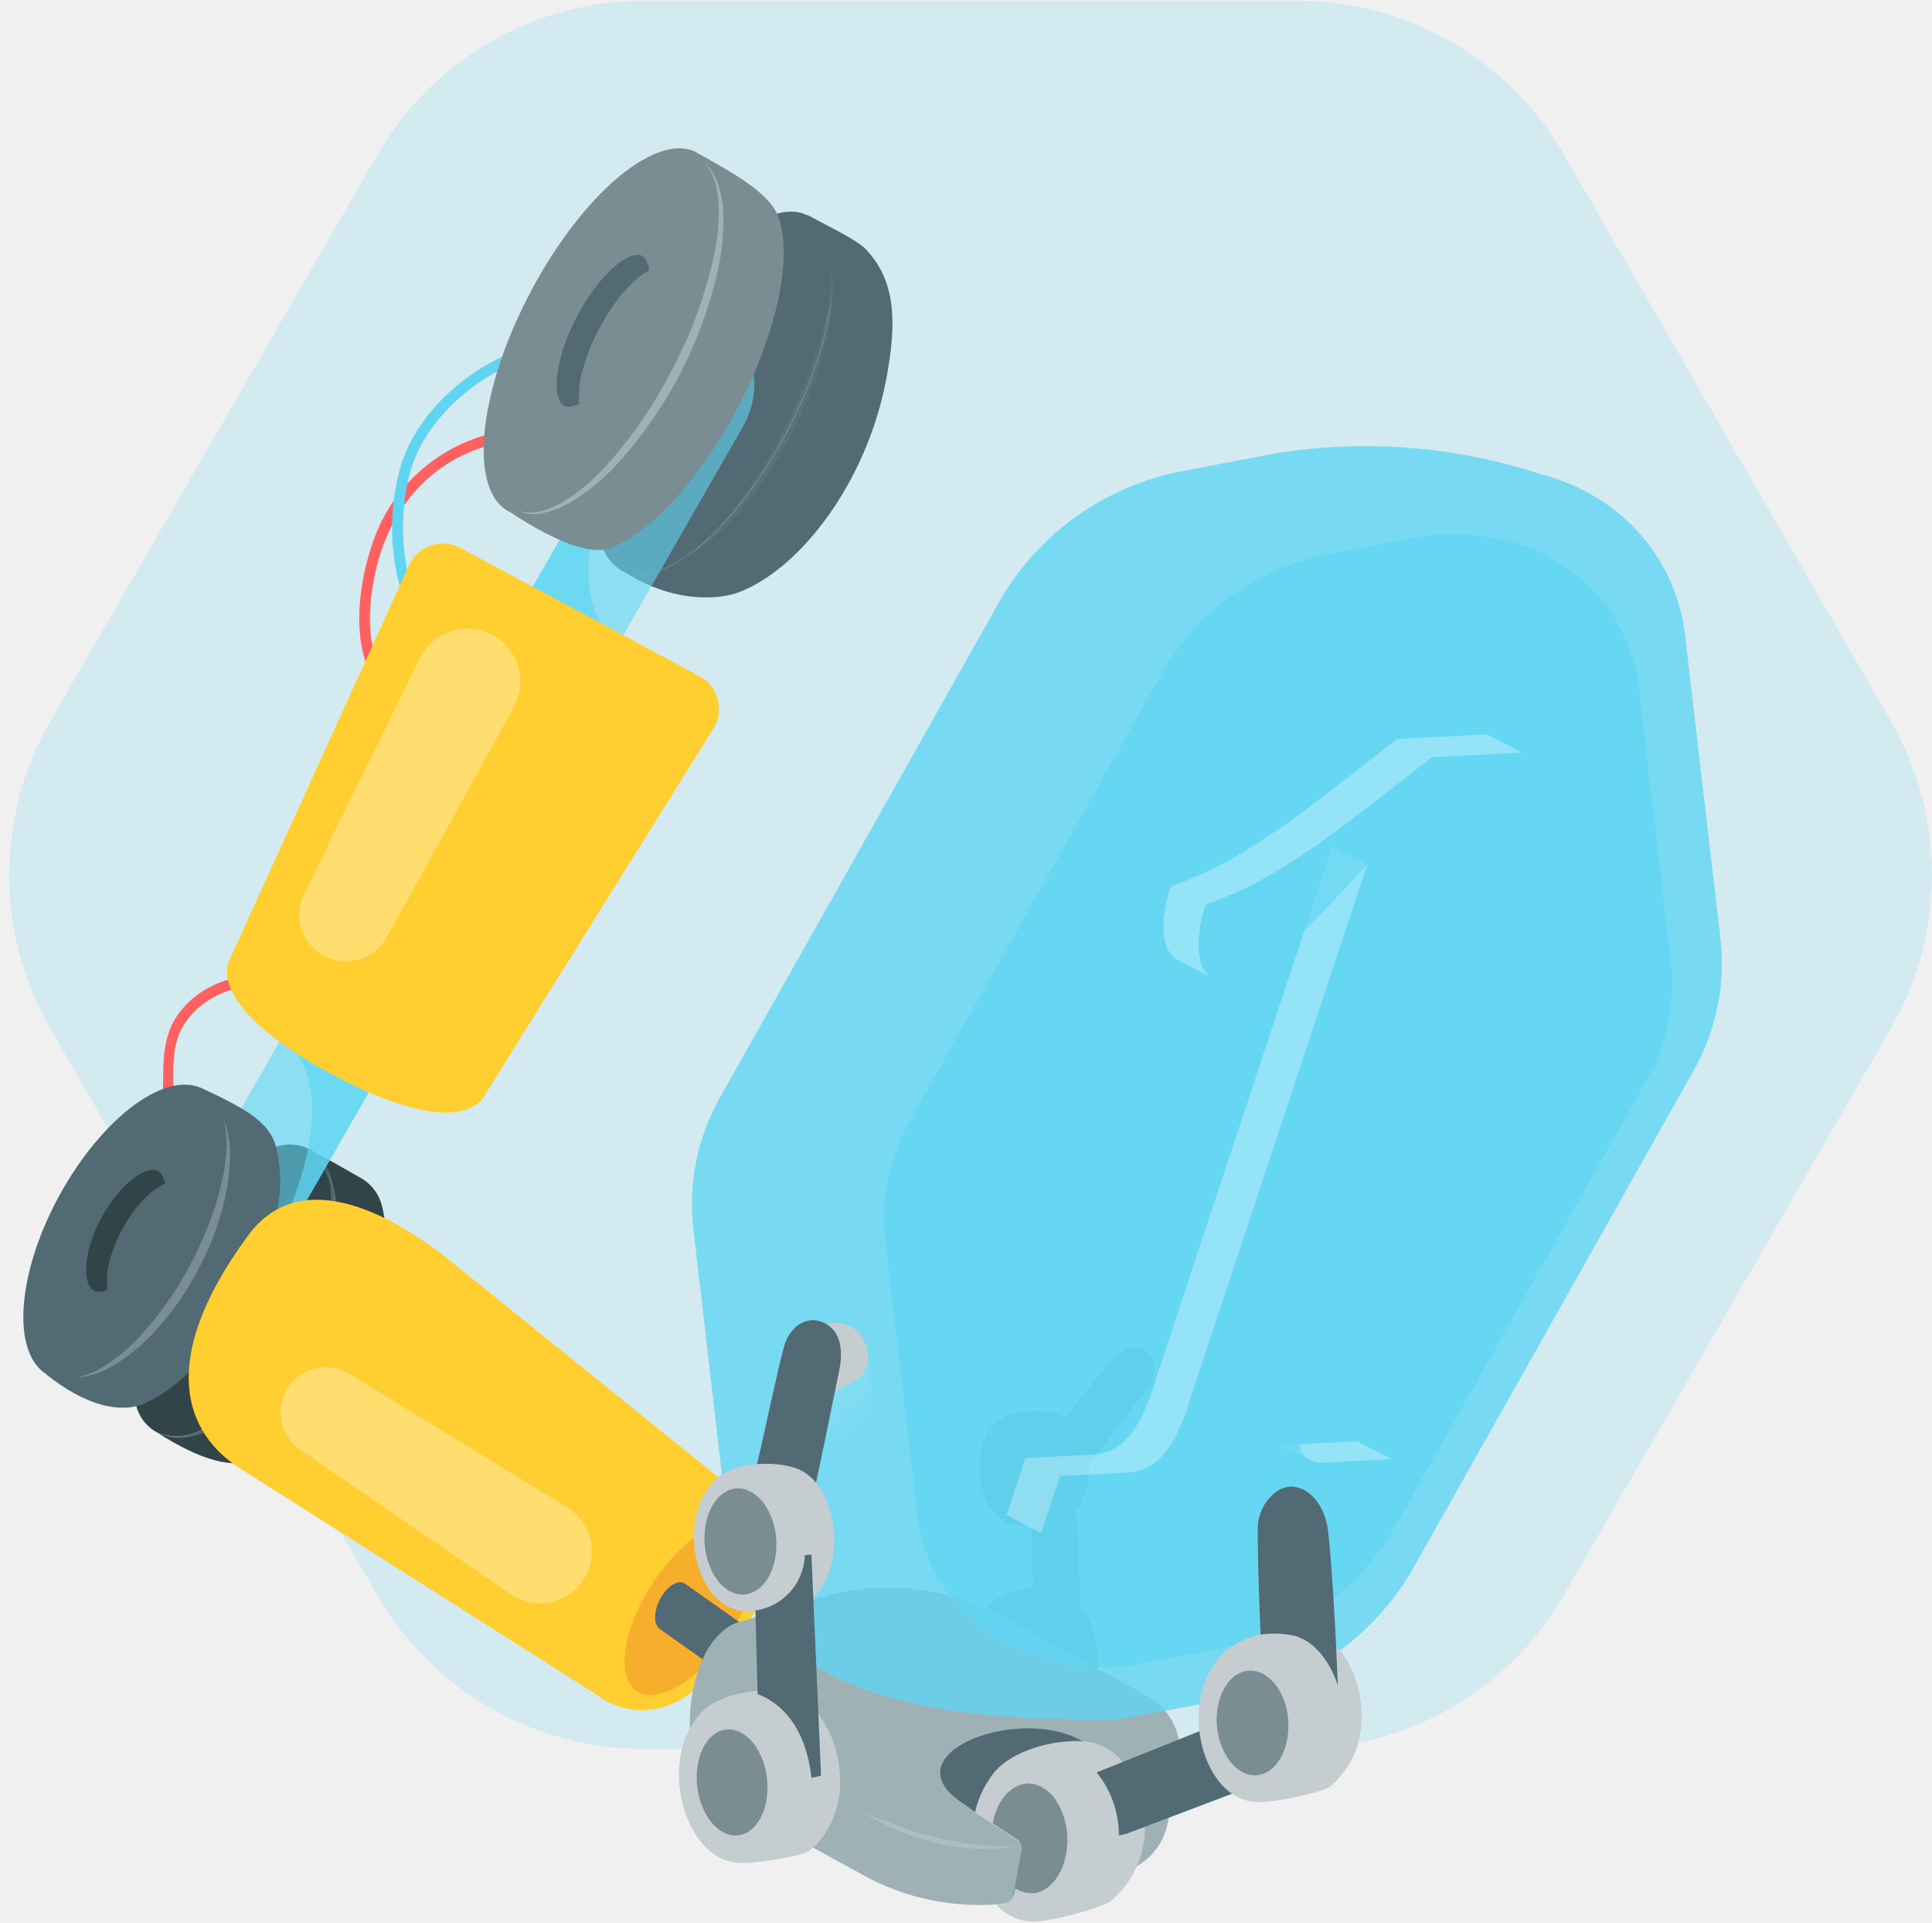
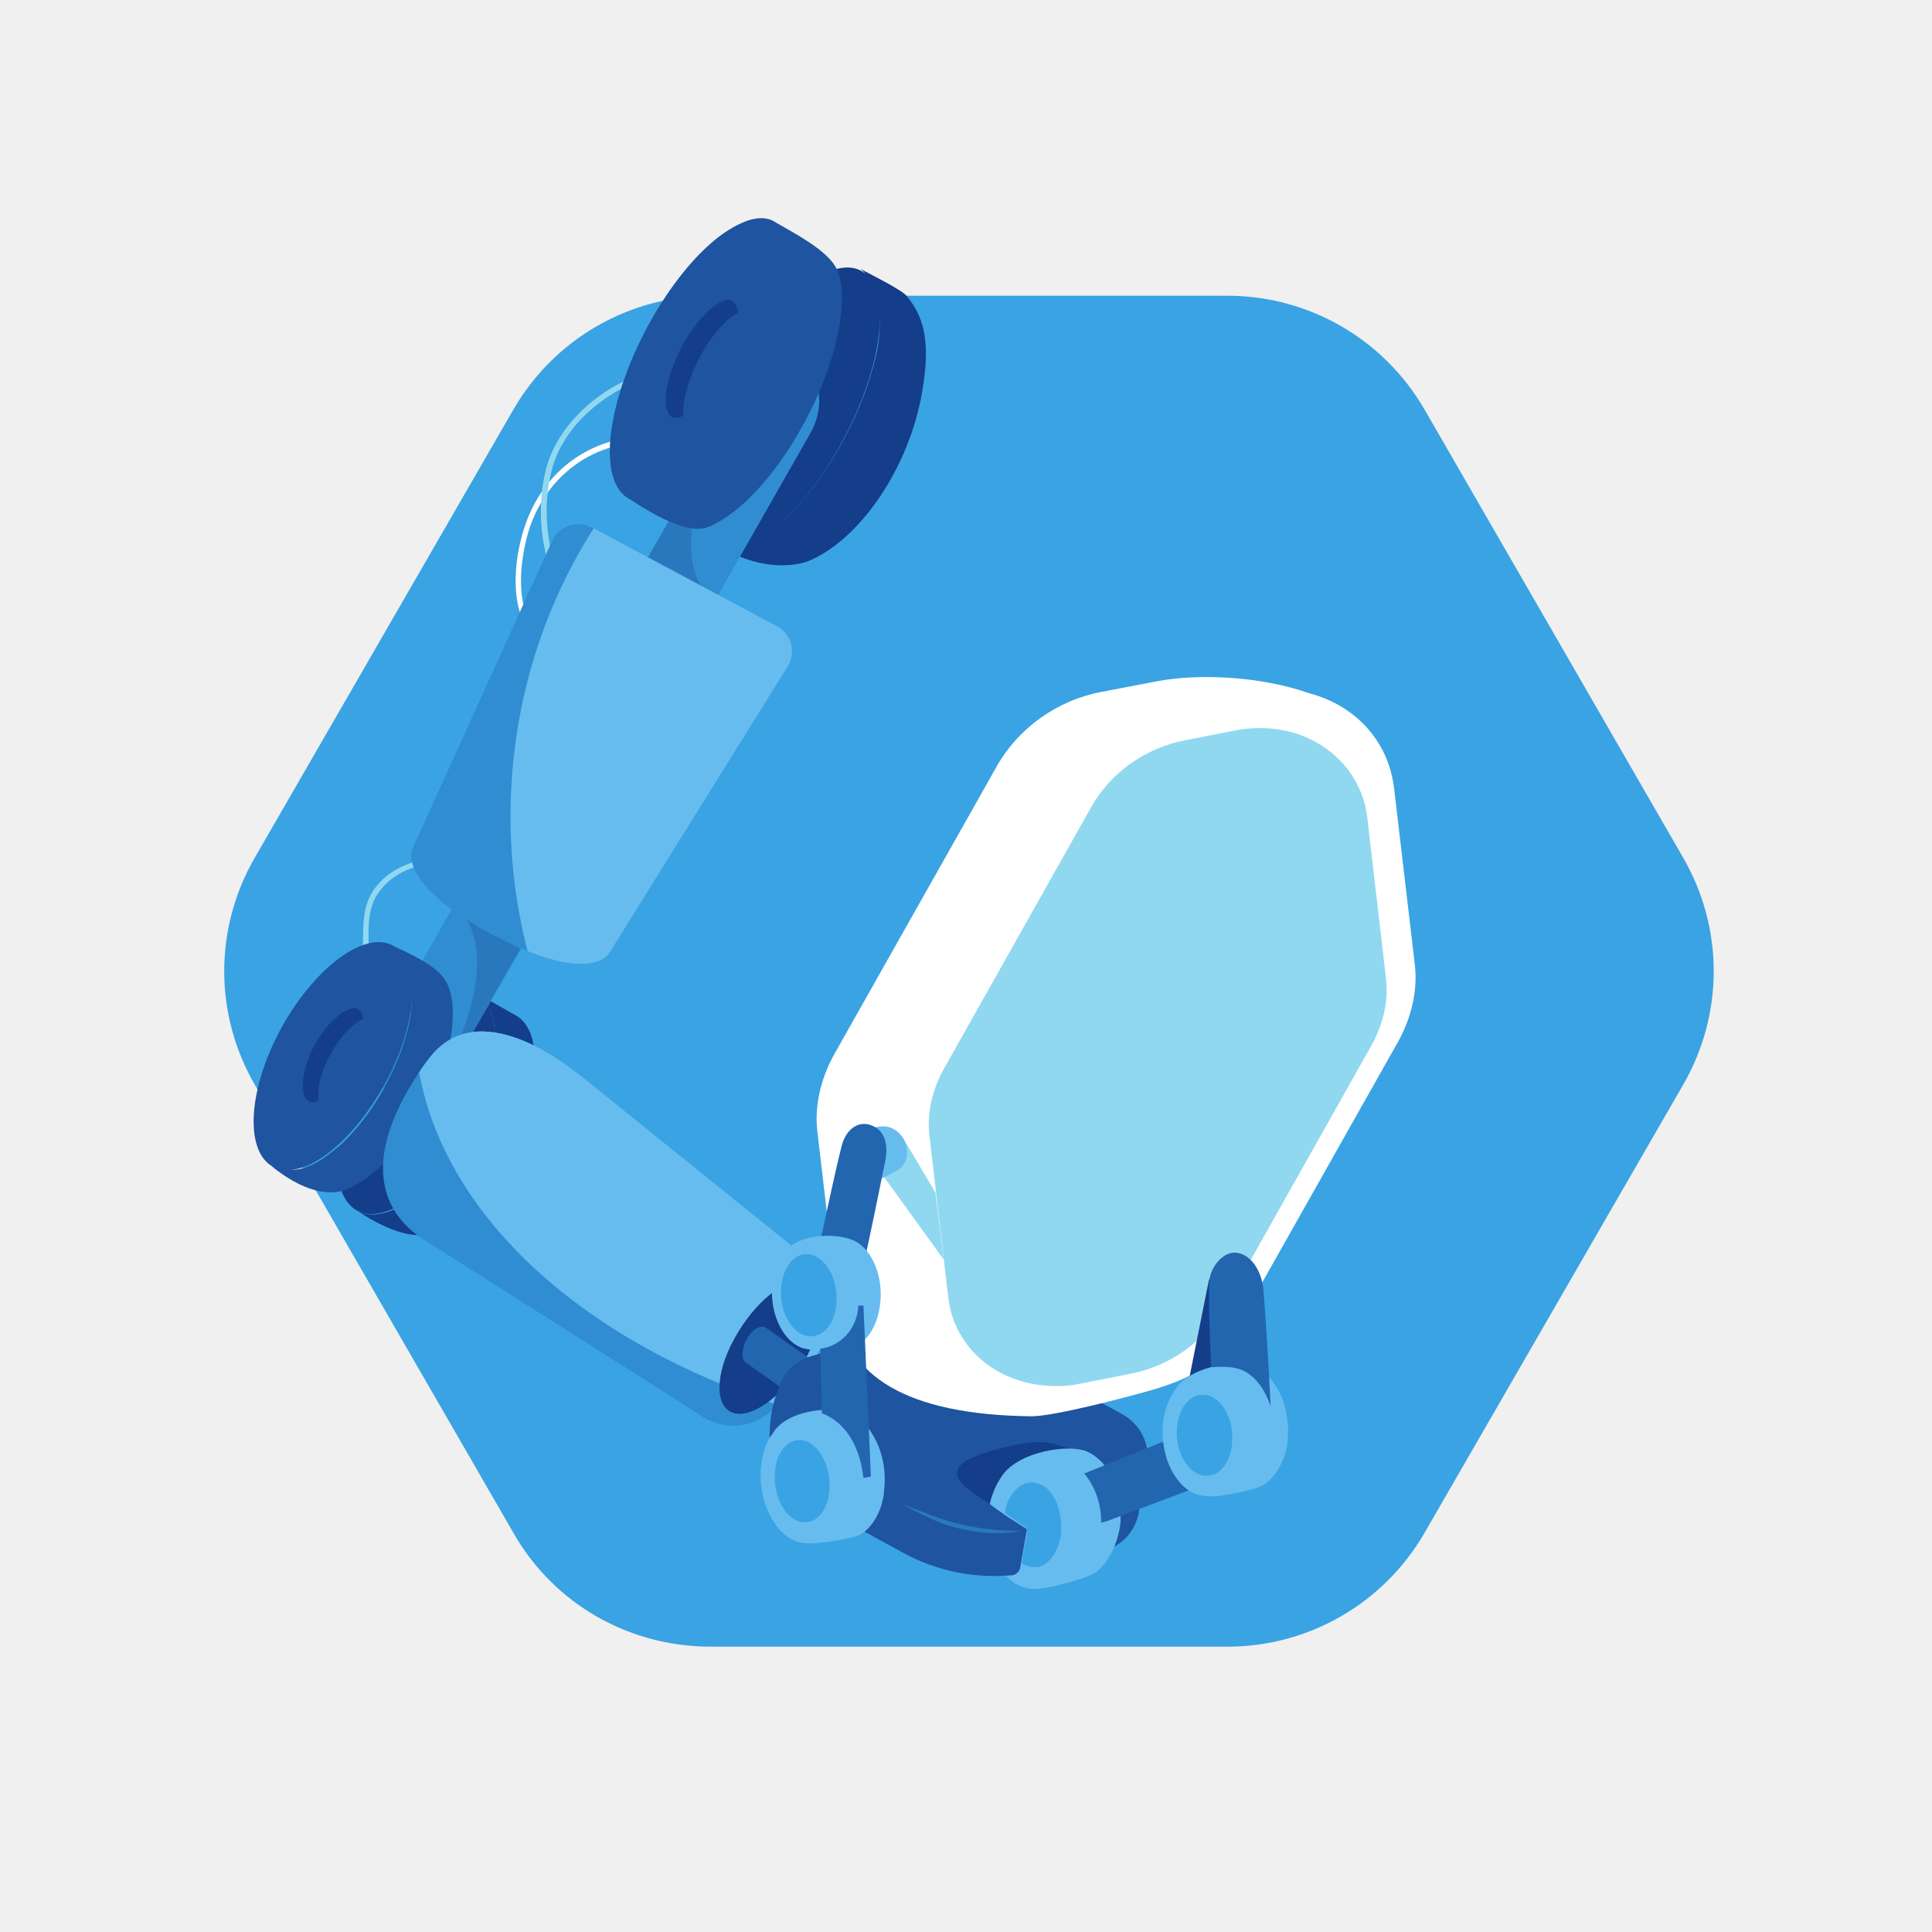
- <svg xmlns="http://www.w3.org/2000/svg" width="201" height="200" viewBox="0 0 201 200">
-   <defs>
-     <linearGradient id="a" x1="47.9%" x2="-28.793%" y1="78.461%" y2="-116.537%">
-       <stop offset="0%" stop-color="#FFF" stop-opacity="0" />
-       <stop offset="100%" stop-color="#FFF" />
-     </linearGradient>
-     <linearGradient id="b" x1="-27591%" x2="-28790%" y1="642.987%" y2="240.739%">
-       <stop offset="0%" stop-color="#FFF" stop-opacity="0" />
-       <stop offset="100%" stop-color="#FFF" />
-     </linearGradient>
-   </defs>
-   <g fill="none" fill-rule="nonzero">
-     <path fill="#60D5F2" d="M67 181.93h68a32 32 0 0 0 27.71-16l34-58.93a32 32 0 0 0 0-32l-34-58.93A32 32 0 0 0 135 .07H67a32 32 0 0 0-27.71 16L5.24 75a32 32 0 0 0 0 32l34 58.93a32 32 0 0 0 27.76 16z" opacity=".2" />
-     <path fill="#526A73" d="M85.72 35.11c-2.57 9.94-9.72 20.58-16 23.77-2 1-3.63 1.15-4.88.56a4.57 4.57 0 0 1-2.29-3 9 9 0 0 0 .87-.39c6.27-3.19 13.41-13.83 16-23.76 1-3.94 1.16-7.19.57-9.46a2.45 2.45 0 0 0-.09-.3c2-.79 3.58-.65 4.72.28 2.14 1.68 2.69 6.13 1.1 12.3z" />
-     <path fill="#526A73" d="M92.12 39.86C90.07 50.09 83.45 59 77 61.56c-2.31.92-7.21 1.12-12.12-2.13 1.26.59 2.91.45 4.88-.56a18.82 18.82 0 0 0 4.39-3.28c4.92-4.75 9.62-12.83 11.59-20.49.19-.76.36-1.49.49-2.19.94-5-.44-9.09-2.32-10.6C86 23.45 89 24.87 90 25.85c3.06 3.15 3.46 7.32 2.12 14.01z" />
-     <path fill="#7A8D92" d="M71.46 58.06a32.36 32.36 0 0 0 5.85-6.39 55.9 55.9 0 0 0 4.46-7.42 53.68 53.68 0 0 0 3.28-8 28.68 28.68 0 0 0 1.48-8.52 17.77 17.77 0 0 1 0 4.39c-.07.73-.21 1.46-.35 2.18-.14.72-.27 1.45-.46 2.16a41.28 41.28 0 0 1-3.13 8.23 42.62 42.62 0 0 1-4.73 7.43 25.08 25.08 0 0 1-6.4 5.94z" opacity=".2" />
-     <path fill="#314448" d="M34.22 130.05c-1.9 8.05-7.9 16.46-13.42 18.78a5.3 5.3 0 0 1-4.38.22 4.42 4.42 0 0 1-2.19-2.6c-.38-1.49-.67-4-.41-4.1 5.51-2.32 9.63-7.47 11.54-15.52.75-3.2 1.09-4.1.47-6a9.41 9.41 0 0 1 2.62-1.44 4.52 4.52 0 0 1 4.27.46c2 1.52 2.68 5.2 1.5 10.2z" />
-     <path fill="#314448" d="M39.57 133.11c-1.9 8.05-7.9 16.46-13.42 18.78-1.95.83-5.17.08-9.73-2.83a5.3 5.3 0 0 0 4.38-.22 14.68 14.68 0 0 0 3.82-2.49 33.14 33.14 0 0 0 9.6-16.3c.14-.61.26-1.21.35-1.78.64-4.09-.1-7.09-1.85-8.42 1.92 1 3.86 2.16 5 2.79a4.64 4.64 0 0 1 2 2.72 14.75 14.75 0 0 1-.15 7.75z" />
-     <path fill="#9EB1B4" d="M16.76 149.14a5.47 5.47 0 0 0 4.54-.62 15.71 15.71 0 0 0 3.76-2.85 32.23 32.23 0 0 0 5.59-7.67 31.85 31.85 0 0 0 3.35-8.82 16.11 16.11 0 0 0 .44-4.7 6.12 6.12 0 0 0-1.72-4.29 4.47 4.47 0 0 1 1.51 1.88c.335.75.56 1.545.67 2.36a16.51 16.51 0 0 1-.18 4.89 30.29 30.29 0 0 1-3.26 9.17 30.6 30.6 0 0 1-5.93 7.72 16.06 16.06 0 0 1-4.05 2.73 7.89 7.89 0 0 1-2.37.64 4.07 4.07 0 0 1-2.35-.44z" opacity=".3" />
-     <path fill="#60D5F2" d="M25.65 135.78l12.84-22.37-9.35-5.16-12.83 22.36z" opacity=".6" />
-     <path fill="#60D5F2" d="M25.44 136.15l12.84-22.37-8.1-5c2.08 2.11 3.2 6.1 1.36 12.9-1.54 5.61-6.1 14.47-6.1 14.47z" opacity=".7" />
-     <path fill="#FF6161" d="M27.14 101.23c-3.16.31-6.25 1.32-8.31 3.88-2.3 2.86-1.74 6.21-1.91 9.63 0 .71 1.08.71 1.11 0 .13-2.69-.42-5.69 1.08-8.1 1.75-2.81 4.86-4 8-4.3.71-.07.71-1.18 0-1.11h.03z" />
-     <path fill="#526A73" d="M23.17 123.91c-1.92 8.13-8 16.63-13.56 19a5.36 5.36 0 0 1-4.42.23c-2.52-1.19-3.49-5.15-2.18-10.71 1.92-8.13 8-16.63 13.56-19 2.11-.89 3.85-.76 5.08.18 2.02 1.53 2.71 5.25 1.52 10.3z" />
-     <path fill="#526A73" d="M28.57 127c-1.92 8.13-8 16.63-13.56 19-2.49 1.06-6.11.26-10.32-3.13a6.38 6.38 0 0 0 4.91.05 14.83 14.83 0 0 0 3.86-2.51l.45-.4a33.78 33.78 0 0 0 9.24-16.07c.14-.62.26-1.21.35-1.79.65-4.13-.85-7.61-2.62-9 5.05 2.32 7.06 3.66 7.8 6a14.9 14.9 0 0 1-.11 7.85z" />
-     <path fill="#7A8D92" d="M7.92 143.3a9.26 9.26 0 0 0 3.71-1.71 19.16 19.16 0 0 0 3.06-2.73 35.21 35.21 0 0 0 4.76-6.68 36.44 36.44 0 0 0 3.2-7.56 24 24 0 0 0 .82-4 12.17 12.17 0 0 0-.15-4.11 11.07 11.07 0 0 1 .62 4.14 24 24 0 0 1-.57 4.18 30.1 30.1 0 0 1-3.08 7.84 29.35 29.35 0 0 1-5.07 6.73 19.29 19.29 0 0 1-3.33 2.6 8.71 8.71 0 0 1-3.97 1.3z" />
-     <path fill="#314448" d="M11.36 131.33a7.27 7.27 0 0 0-.17 2.83 2 2 0 0 1-1.15.19 1 1 0 0 1-.62-.41c-.53-.71-.6-2.14-.21-3.82.82-3.48 3.48-7.23 5.8-8.21a2 2 0 0 1 1.15-.19 1 1 0 0 1 .61.4c.207.298.34.64.39 1-2.32.98-4.97 4.74-5.8 8.21z" />
-     <path fill="#FF6161" d="M53.59 44.68A17.41 17.41 0 0 0 38.6 57c-1.51 4.54-2.24 11.68 1.56 15.38.51.5 1.3-.29.79-.79-3.39-3.3-2.68-9.79-1.42-13.85 2-6.55 7.17-11.19 14.06-11.91.7-.07.71-1.19 0-1.11v-.04z" />
-     <path fill="#60D5F2" d="M44.55 65.4c-2.69-4.58-3.27-11.08-1.91-16.17 1.6-6 7.82-11 13.72-12.4.7-.16.4-1.23-.3-1.07-6.08 1.4-12.44 6.5-14.33 12.59A23.4 23.4 0 0 0 43.59 66a.573.573 0 0 0 1-.56l-.04-.04z" />
-     <path fill="#60D5F2" d="M71.69 32.7L55.18 61.47l9.37 5.12 12.7-22.13c2.09-3.65 1.46-7.92-1.41-9.49l-4.15-2.27z" opacity=".6" />
-     <path fill="#60D5F2" d="M68.23 38.73L55.4 61.09l8.1 5c-2.08-2.11-3.2-6.1-1.36-12.9 1.5-5.6 6.09-14.46 6.09-14.46z" opacity=".7" />
-     <path fill="#7A8D92" d="M80.63 32.58c-2.59 10-9.82 20.78-16.15 24a8.62 8.62 0 0 1-.88.39c-2 .85-5.74-.52-10.53-3.7-2.74-1.29-3.59-6-1.82-12.92 2.59-10 9.82-20.79 16.15-24 1.94-1 3.57-1.15 4.82-.62l.5.28c4.35 2.39 7.8 4.47 8.41 7 .67 2.3.52 5.58-.5 9.57z" />
-     <path fill="#9EB1B4" d="M53.71 53.06a4.32 4.32 0 0 0 2.83.05 9.54 9.54 0 0 0 2.57-1.24 21.6 21.6 0 0 0 4.3-3.81 45.68 45.68 0 0 0 6.47-9.54A45.69 45.69 0 0 0 74 27.76a22.38 22.38 0 0 0 .78-5.69c0-1.88-.27-4-1.71-5.33a5 5 0 0 1 1.63 2.41c.31.942.495 1.92.55 2.91a22.73 22.73 0 0 1-.53 5.87 44.29 44.29 0 0 1-10.78 20.63 21.87 21.87 0 0 1-4.59 3.7c-.86.5-1.79.868-2.76 1.09a4.2 4.2 0 0 1-2.88-.29z" />
-     <path fill="#526A73" d="M67.53 28.13c-2.64 1.35-5.8 6.1-6.91 10.39a9.72 9.72 0 0 0-.36 3.48 2.27 2.27 0 0 1-1.29.31.94.94 0 0 1-.65-.45c-.55-.83-.55-2.56 0-4.63 1.11-4.29 4.27-9.05 6.91-10.39a2.28 2.28 0 0 1 1.29-.32 1 1 0 0 1 .65.45c.207.354.33.75.36 1.16z" />
-     <path fill="#FFCF32" d="M34.54 111.75c-10.6-5.68-11.54-10-10.69-11.83l18.72-41.15A3.86 3.86 0 0 1 47.9 57l24.88 13.34a3.86 3.86 0 0 1 1.45 5.44l-23.92 38.34c-1.09 1.74-5.18 3.32-15.77-2.37z" />
-     <path fill="#FFF" d="M31.63 93l12-24.46A5.54 5.54 0 0 1 51.15 66a5.54 5.54 0 0 1 2.29 7.6L40.26 97.46a4.87 4.87 0 0 1-6.51 2A4.87 4.87 0 0 1 31.63 93z" opacity=".3" />
-     <path fill="#FFCF32" d="M25.82 128.51c6.55-8.91 18.65.86 20.55 2.26l29.85 24.1c1.88 1.08 4.33 3.62 4 7.12 0 0-.11 3.7-3.53 8.8-3.42 5.1-6.51 6.35-6.51 6.35a7.77 7.77 0 0 1-8.15-.88L25.1 152.83c-5.81-3.63-8.92-11.22.72-24.32z" />
-     <path fill="#FFF" d="M36.37 142.92L59 156.79a5.39 5.39 0 0 1 1.7 7.53 5.39 5.39 0 0 1-7.57 1.51l-21.87-15a4.74 4.74 0 0 1-1.3-6.49 4.74 4.74 0 0 1 6.41-1.42z" opacity=".3" />
-     <path fill="#F8AE2D" d="M76.89 168.35c-2.68 5-7.08 8.5-9.82 7.91-2.74-.59-2.79-5.08-.11-10s7.08-8.5 9.82-7.91c2.74.59 2.79 5.04.11 10z" />
-     <path fill="#526A73" d="M111.86 154.16c3.14-4 5.33-6.85 7.2-9.29 1.13-1.47 1.47-2.93.51-4-.96-1.07-2.56-.94-3.73.4-1.63 1.87-3.69 4.59-6.91 8.56M111.58 178.21c-.76.47-5.19 1.17-6.13.85a3 3 0 0 1-.61-.15c-2.36-.84-4-4.34-3.68-7.81a6.91 6.91 0 0 1 1.23-3.48c1.41-2.38 5.93-2.88 8-2.15 2.36.84 4.11 4.45 3.78 7.92a6.74 6.74 0 0 1-2.59 4.82z" />
-     <path fill="#526A73" d="M110.83 158.23a14.45 14.45 0 0 1-5.46.36 2.74 2.74 0 0 1-.53-.17c-2-.88-3.33-4-2.86-7a5.83 5.83 0 0 1 1.26-2.93c1.37-2 5.37-2 7.14-1.27 2 .88 3.25 4 2.79 7-.3 1.78-1.23 3.44-2.34 4.01z" />
-     <path fill="#526A73" d="M111.86 154.16l.75 17.94-.77.18c-.44-4.05-2.4-6.07-4.36-6.79l-.18-6.78a4.65 4.65 0 0 0 4-4.5l.56-.05zM75.71 174.45l-7.07-5c-.68-.49-.64-1.93.09-3.22.73-1.29 1.88-2 2.57-1.47l7.07 5c.68.49.64 1.93-.09 3.22-.73 1.29-1.89 1.96-2.57 1.47z" />
-     <path fill="#9EB1B4" d="M75 186.93l14.85 8.15a25 25 0 0 0 19.3 2l7.72-2.34a6.69 6.69 0 0 0 1.28-12.27l-14.85-8.15a25 25 0 0 0-19.3-2l-7.1-3.61c-5.69 1.72-7.11 15.37-1.9 18.22z" />
-     <path fill="#9EB1B4" d="M76.1 180.81L91 189a25 25 0 0 0 19.3 2l7.72-2.34a6.69 6.69 0 0 0 1.28-12.27l-14.85-8.15a25 25 0 0 0-19.3-2l-7.72 2.34a6.69 6.69 0 0 0-1.33 12.23z" />
-     <path fill="#D8DFE3" d="M89.59 188.46c1.3.5 2.58 1 3.88 1.49a31.38 31.38 0 0 0 3.94 1.2 34.25 34.25 0 0 0 4.06.71 26.46 26.46 0 0 0 4.13.17 15.84 15.84 0 0 1-4.17.28 25.8 25.8 0 0 1-4.15-.61 24.14 24.14 0 0 1-4-1.36 33.85 33.85 0 0 1-3.69-1.88z" opacity=".3" />
-     <path fill="#9EB1B4" d="M106.1 190.59a6.89 6.89 0 0 0 0 1l-.77-.5v-.34c.24-2.71 1.8-4.67 3.63-4.78-1.48.53-2.64 2.3-2.86 4.62z" />
-     <path fill="#526A73" d="M105.3 197.93l.61-3.34.3-1.67.2-1.11-.35-.22-.77-.5c-.66-.43-1.29-.85-1.89-1.27-1.15-.78-2.26-1.56-3.5-2.42-7.36-5.13 6.63-10.25 13-6.09l1.76 1.08-9.36 15.54z" />
-     <path fill="#C5CDD1" d="M115.55 197.78c-1 .74-7.11 2.35-8.4 2.08a3.76 3.76 0 0 1-.84-.11 5.29 5.29 0 0 1-2.66-1.64h.6a1.42 1.42 0 0 0 1.27-1.16l.93-5.08c-.89-.57-1.7-1.11-2.48-1.63l-.69-.47-1.83-1.25a9.23 9.23 0 0 1 1.44-3.38c1.92-3.39 8.08-4.51 10.88-3.85a5.61 5.61 0 0 1 2.83 1.75 10.18 10.18 0 0 1 2.48 6.43 11.29 11.29 0 0 1 0 1.57 10.1 10.1 0 0 1-3.53 6.74z" />
-     <path fill="#7A8D92" d="M111 192.2c-.21 2.31-1.38 4.08-2.84 4.6a3.07 3.07 0 0 1-.51.13 4.13 4.13 0 0 1-.54 0 2.89 2.89 0 0 1-.51-.08 3.05 3.05 0 0 1-1-.42l.12-.69.59-3.19a1.22 1.22 0 0 0-.53-1.23l-1.81-1.19-.69-.47c.42-2.38 1.87-4 3.54-4.13a3.1 3.1 0 0 1 .79.06 3.88 3.88 0 0 1 2.24 1.67 7.57 7.57 0 0 1 1.15 4.94z" />
-     <path fill="#60D5F2" d="M175.32 66.15l3.7 31.74a22.58 22.58 0 0 1-2.93 13.67L147 163.19a27.94 27.94 0 0 1-18.93 13.47l-9.7 1.85a25.7 25.7 0 0 1-7.89.3c-22.54-.28-33.27-7.29-34.67-19.35l-3.69-31.74A22.55 22.55 0 0 1 75 114l29.09-51.63A27.94 27.94 0 0 1 123.06 49l9.7-1.85a58.45 58.45 0 0 1 27.36 2.12c8.12 2.05 14.21 8.37 15.2 16.88z" opacity=".8" />
-     <path fill="#60D5F2" d="M170.51 71.55l3.34 28.65a20.39 20.39 0 0 1-2.64 12.34l-26.27 46.61a25.22 25.22 0 0 1-17.09 12.16l-8.76 1.69a23.2 23.2 0 0 1-7.13.27c-8.7-1-15.54-7.18-16.55-15.82l-3.33-28.65a20.39 20.39 0 0 1 2.64-12.34L121 69.83a25.24 25.24 0 0 1 17.09-12.16l8.75-1.67a22.59 22.59 0 0 1 10 .26c7.28 1.9 12.77 7.61 13.67 15.29z" opacity=".7" />
-     <path fill="url(#a)" d="M86.07 152.54l5.74-.28-1.55-11.61-4.68.09z" opacity=".4" />
-     <path fill="url(#b)" d="M126.04 168.43l2.86 4.26 3.33-15.48-.24-1.32-2.12 2.52-2.41.12z" opacity=".3" />
-     <path fill="#C5CDD1" d="M89.46 143.28a15.14 15.14 0 0 1-3.83 1.83 2.7 2.7 0 0 1-.42.07 3.44 3.44 0 0 1-3.57-2.82 3 3 0 0 1 .26-1.93c.54-1.45 3.39-2.69 4.82-2.82a3.4 3.4 0 0 1 3.52 2.83 3.24 3.24 0 0 1-.78 2.84z" />
-     <path fill="#526A73" d="M84.24 157.27c1.39-6.33 2.29-10.91 3.08-14.77.47-2.33 0-4.21-1.68-4.94-1.68-.73-3.49.35-4.08 2.56-.83 3.08-1.67 7.37-3.15 13.77" />
-     <path fill="#C5CDD1" d="M84.06 192.59c-1 .6-6.66 1.5-7.87 1.09a3.87 3.87 0 0 1-.78-.2c-3-1.08-5.15-5.57-4.72-10a8.86 8.86 0 0 1 1.58-4.47c1.81-3.06 7.62-3.69 10.24-2.76 3 1.08 5.28 5.72 4.85 10.17-.28 2.69-1.75 5.21-3.3 6.17z" />
-     <path fill="#7A8D92" d="M79.81 186.72c-.21 2.21-1.31 3.79-2.69 4.14a2.48 2.48 0 0 1-1.47-.08c-2-.72-3.43-3.71-3.13-6.67.24-2.59 1.71-4.3 3.42-4.21.252.017.501.068.74.15 2.03.72 3.43 3.7 3.13 6.67z" />
-     <path fill="#C5CDD1" d="M83.67 167c-.89.46-6 .89-7 .46a3.52 3.52 0 0 1-.68-.22c-2.63-1.12-4.27-5.14-3.67-9a7.48 7.48 0 0 1 1.61-3.76c1.75-2.53 6.89-2.61 9.16-1.64 2.63 1.12 4.18 5.12 3.58 8.94-.39 2.39-1.58 4.52-3 5.22z" />
-     <path fill="#7A8D92" d="M80.68 161.9c-.34 2.19-1.55 3.67-3 3.93a2.55 2.55 0 0 1-1.49-.18c-2-.86-3.27-3.93-2.81-6.86.39-2.56 2-4.16 3.71-3.95.259.034.511.104.75.21 2.05.85 3.31 3.95 2.84 6.85z" />
-     <path fill="#526A73" d="M84.42 161.71l1 23-1 .23c-.57-5.2-3.08-7.79-5.6-8.71l-.23-8.7a6 6 0 0 0 5.14-5.77l.69-.05z" />
-     <g opacity=".3">
-       <path fill="#FFF" d="M138.13 152.15l-3.65-1.89 6.74-.34 3.65 1.89zM136.26 151.87l-3.65-1.87c.258.128.535.213.82.25a5.27 5.27 0 0 0 1 0l3.65 1.89a5.27 5.27 0 0 1-1 0 2.59 2.59 0 0 1-.82-.27zM117.19 153.21l-3.65-1.89a5.48 5.48 0 0 0 2-.44 5.31 5.31 0 0 0 1.7-1.24 9.39 9.39 0 0 0 1.51-2.24 26.89 26.89 0 0 0 1.41-3.53l3.65 1.89a26.89 26.89 0 0 1-1.41 3.53 9.39 9.39 0 0 1-1.51 2.24 5.31 5.31 0 0 1-1.7 1.24 5.48 5.48 0 0 1-2 .44zM108.36 159.5l-3.65-1.9 1.97-5.93 3.64 1.89z" />
-       <path fill="#FFF" d="M110.32 153.56l-3.64-1.89 6.86-.35 3.65 1.89zM149.01 78.77l-3.65-1.9 9.36-.48 3.65 1.9zM123.76 145.76l-3.65-1.89 18.5-55.85 3.65 1.89z" />
-       <path fill="#FFF" d="M141.21 84.83l-3.65-1.89 7.8-6.07 3.65 1.9zM126.25 101.79l-3.65-1.89a2.23 2.23 0 0 1-.34-.21 2.82 2.82 0 0 1-1-1.58 7.39 7.39 0 0 1-.18-2.56 14.08 14.08 0 0 1 .73-3.35l3.65 1.89a14.08 14.08 0 0 0-.73 3.35 7.39 7.39 0 0 0 .18 2.56 2.82 2.82 0 0 0 1 1.58c.107.08.22.15.34.21zM125.48 94.09l-3.65-1.89c.94-.33 1.94-.73 3-1.2a37 37 0 0 0 3.5-1.78c1.27-.73 2.66-1.6 4.18-2.62 1.52-1.02 3.19-2.24 5-3.66l3.65 1.89a110.794 110.794 0 0 1-5 3.66c-1.52 1-2.91 1.89-4.18 2.62a37 37 0 0 1-3.5 1.78 52 52 0 0 1-3 1.2z" />
-       <path fill="#60D5F2" d="M158.37 78.29l-22.14 66.85a25.27 25.27 0 0 0-.84 3.09 6 6 0 0 0-.1 2.25c.07.545.383 1.03.85 1.32.291.172.615.28.95.32a5.27 5.27 0 0 0 1 0l6.75-.34-2 5.94-34.56 1.75 2-5.93 6.87-.35a5.48 5.48 0 0 0 2-.44 5.31 5.31 0 0 0 1.7-1.24 9.39 9.39 0 0 0 1.51-2.24 26.89 26.89 0 0 0 1.41-3.53l18.5-55.84a283.482 283.482 0 0 1-4.57 4.89c-1.407 1.467-2.717 2.727-3.93 3.78a22.86 22.86 0 0 1-3.34 2.5 6.26 6.26 0 0 1-2.8 1 3.16 3.16 0 0 1-.61 0 2.31 2.31 0 0 1-1.1-.45 2.82 2.82 0 0 1-1-1.58 7.39 7.39 0 0 1-.18-2.56 14.08 14.08 0 0 1 .73-3.35c.94-.33 1.94-.73 3-1.2a37 37 0 0 0 3.5-1.78c1.27-.73 2.66-1.6 4.18-2.62 1.52-1.02 3.19-2.24 5-3.66l7.8-6.07 9.42-.51z" opacity=".7" />
+ <svg xmlns="http://www.w3.org/2000/svg" version="1.1" id="Layer_1" x="0px" y="0px" viewBox="0 0 260 260" style="enable-background:new 0 0 260 260;" xml:space="preserve">
+   <style type="text/css">
+ 	.st0{fill:#3AA3E3;}
+ 	.st1{fill:#143D8A;}
+ 	.st2{fill:#308DD1;}
+ 	.st3{fill:#2978BE;}
+ 	.st4{fill:#90D8F0;}
+ 	.st5{fill:#1E54A0;}
+ 	.st6{fill:#FFFFFF;}
+ 	.st7{fill:#67BCEF;}
+ 	.st8{fill:#526A73;}
+ 	.st9{fill:#2266AF;}
+ 	.st10{fill:#9EB1B4;}
+ 	.st11{display:none;}
+ 	.st12{display:inline;enable-background:new    ;}
+ 	.st13{display:none;fill:#67BCEF;}
+ </style>
+   <g>
+     <g>
+       <path class="st0" d="M95.6,221.6l69.6,0c10.9,0,21-5.8,26.5-15.3l34.8-60.3c5.5-9.5,5.5-21.1,0-30.6l-34.8-60.3    c-5.5-9.5-15.6-15.3-26.5-15.3H95.6c-10.9,0-21,5.8-26.5,15.3l-34.8,60.3c-5.5,9.5-5.5,21.1,0,30.6l34.8,60.3    C74.5,215.8,84.6,221.6,95.6,221.6z" />
+       <g>
+         <path class="st1" d="M117.5,49.1c-2.6,9.9-9.7,20.6-16,23.8c-2,1-3.6,1.1-4.9,0.6c-1.1-0.5-1.8-1.5-2.3-3     c0.3-0.1,0.6-0.2,0.9-0.4c6.3-3.2,13.4-13.8,16-23.8c1-3.9,1.2-7.2,0.6-9.5c0-0.1-0.1-0.2-0.1-0.3c2-0.8,3.6-0.6,4.7,0.3     C118.5,38.4,119.1,42.9,117.5,49.1z" />
+         <path class="st1" d="M123.9,53.8c-2.1,10.2-8.7,19.1-15.1,21.7c-2.3,0.9-7.2,1.1-12.1-2.1c1.3,0.6,2.9,0.5,4.9-0.6     c1.4-0.7,2.9-1.9,4.4-3.3c4.9-4.8,9.6-12.8,11.6-20.5c0.2-0.8,0.4-1.5,0.5-2.2c0.9-5-0.4-9.1-2.3-10.6c2.1,1.1,5.1,2.6,6.1,3.5     C124.8,43,125.2,47.1,123.9,53.8z" />
+         <path class="st1" d="M66,144c-1.9,8.1-7.9,16.5-13.4,18.8c-1.7,0.7-3.2,0.8-4.4,0.2c-1-0.5-1.7-1.4-2.2-2.6     c-0.4-1.5-0.7-4-0.4-4.1c5.5-2.3,9.6-7.5,11.5-15.5c0.8-3.2,1.1-4.1,0.5-6c0-0.1,1.5-1.1,2.6-1.4c1.8-0.6,3.2-0.4,4.3,0.5     C66.5,135.3,67.2,139,66,144z" />
+         <path class="st1" d="M71.4,147.1c-1.9,8.1-7.9,16.5-13.4,18.8c-1.9,0.8-5.2,0.1-9.7-2.8c1.2,0.5,2.6,0.5,4.4-0.2     c1.3-0.5,2.6-1.4,3.8-2.5c4.2-3.7,8.1-10.1,9.6-16.3c0.1-0.6,0.3-1.2,0.3-1.8c0.6-4.1-0.1-7.1-1.9-8.4c1.9,1,3.9,2.2,5,2.8     c0.9,0.5,1.6,1.5,2,2.7C72.1,141.2,72.1,143.9,71.4,147.1z" />
+         <g>
+           <polygon class="st2" points="57.4,149.7 70.3,127.4 60.9,122.2 48.1,144.6     " />
+         </g>
+         <path class="st3" d="M57.2,150.1l12.8-22.4l-8.1-5c2.1,2.1,3.2,6.1,1.4,12.9C61.8,141.2,57.2,150.1,57.2,150.1z" />
+         <g>
+           <g>
+             <path class="st4" d="M58.9,115.4c-3.1,0.3-6.1,1.3-8.2,3.8c-2.3,2.8-1.7,6.1-1.9,9.5c0,0.5,0.7,0.5,0.8,0       c0.1-2.7-0.4-5.8,1.1-8.2c1.8-2.9,4.9-4.1,8.2-4.4C59.4,116.1,59.4,115.3,58.9,115.4L58.9,115.4z" />
+           </g>
+         </g>
+         <path class="st5" d="M54.9,137.9c-1.9,8.1-8,16.6-13.6,19c-1.8,0.7-3.3,0.8-4.4,0.2c-2.5-1.2-3.5-5.1-2.2-10.7     c1.9-8.1,8-16.6,13.6-19c2.1-0.9,3.8-0.8,5.1,0.2C55.4,129.1,56.1,132.8,54.9,137.9z" />
+         <path class="st5" d="M60.4,141c-1.9,8.1-8,16.6-13.6,19c-2.5,1.1-6.1,0.3-10.3-3.1c1.2,0.6,3.2,0.8,4.9,0.1     c1.3-0.5,2.6-1.4,3.9-2.5c0.2-0.1,0.3-0.3,0.5-0.4c4.1-3.8,7.8-10,9.2-16.1c0.1-0.6,0.3-1.2,0.3-1.8l0,0c0.6-4.1-0.8-7.6-2.6-9     c5.1,2.3,7.1,3.7,7.8,6C61.1,135,61.1,137.7,60.4,141z" />
+         <path class="st1" d="M43.1,145.3c-0.3,1.1-0.3,2.1-0.2,2.8c-0.4,0.2-0.8,0.3-1.1,0.2c-0.2,0-0.4-0.2-0.6-0.4     c-0.5-0.7-0.6-2.1-0.2-3.8c0.8-3.5,3.5-7.2,5.8-8.2c0.4-0.2,0.8-0.3,1.1-0.2c0.2,0,0.4,0.2,0.6,0.4c0.2,0.2,0.3,0.6,0.4,1     C46.6,138.1,44,141.8,43.1,145.3z" />
+         <g>
+           <g>
+             <path class="st6" d="M85.4,58.8c-7.1,0.7-12.6,5.4-14.8,12.1c-1.5,4.5-2.2,11.5,1.5,15.2c0.3,0.3,0.9-0.2,0.5-0.5       c-3.4-3.4-2.7-9.9-1.5-14c2-6.6,7.3-11.3,14.2-12C85.8,59.5,85.8,58.8,85.4,58.8L85.4,58.8z" />
+           </g>
+         </g>
+         <g>
+           <g>
+             <path class="st4" d="M76.2,79.4c-2.7-4.6-3.3-11.2-1.9-16.3c1.6-6.1,7.9-11.1,13.8-12.5c0.5-0.1,0.3-0.8-0.2-0.7       c-6,1.4-12.3,6.4-14.2,12.5c-1.7,5.4-1,12.6,1.8,17.5C75.8,80.2,76.4,79.9,76.2,79.4L76.2,79.4z" />
+           </g>
+         </g>
+         <g>
+           <path class="st2" d="M103.5,46.7L87,75.4l9.4,5.1L109,58.4c2.1-3.6,1.5-7.9-1.4-9.5L103.5,46.7z" />
+         </g>
+         <path class="st3" d="M100,52.7L87.2,75l8.1,5c-2.1-2.1-3.2-6.1-1.4-12.9C95.4,61.5,100,52.7,100,52.7z" />
+         <path class="st5" d="M112.4,46.5c-2.6,10-9.8,20.8-16.2,24c-0.3,0.2-0.6,0.3-0.9,0.4c-2,0.9-5.7-0.5-10.5-3.7     c-2.7-1.3-3.6-6-1.8-12.9c2.6-10,9.8-20.8,16.2-24c1.9-1,3.6-1.2,4.8-0.6c0,0,0,0,0,0h0c0.2,0.1,0.3,0.2,0.5,0.3c0,0,0,0,0,0     c4.3,2.4,7.8,4.5,8.4,7C113.6,39.3,113.4,42.5,112.4,46.5z" />
+         <path class="st1" d="M99.3,42.1c-2.6,1.3-5.8,6.1-6.9,10.4C92,53.8,91.9,55,92,55.9c-0.5,0.3-1,0.4-1.3,0.3     c-0.3,0-0.5-0.2-0.7-0.5c-0.5-0.8-0.6-2.6,0-4.6c1.1-4.3,4.3-9.1,6.9-10.4c0.5-0.3,0.9-0.4,1.3-0.3c0.3,0,0.5,0.2,0.7,0.5     C99.1,41.2,99.3,41.6,99.3,42.1z" />
+         <path class="st2" d="M106,89.7l-23.9,38.4c-0.9,1.5-3.9,2.8-11.1-0.1c-1.4-0.6-2.9-1.3-4.7-2.2c-10.6-5.7-11.6-10-10.7-11.8     l18.7-41.2c0.9-2,3.4-2.9,5.3-1.8l0.2,0.1l24.7,13.2C106.5,85.3,107.2,87.8,106,89.7z" />
+         <path class="st7" d="M106,89.7l-23.9,38.4c-0.9,1.5-3.9,2.8-11.1-0.1c-1.5-5.8-2.3-11.9-2.3-18.1c0-14.3,4.1-27.7,11.2-38.8     l24.7,13.2C106.5,85.3,107.2,87.8,106,89.7z" />
+         <path class="st2" d="M112,175.9c0,0-0.1,3.7-3.5,8.8c-1.3,2-2.6,3.4-3.7,4.4c-1.7,1.5-2.8,2-2.8,2c-3.5,1.6-6.4,0.4-8.1-0.9     l-36.9-23.4c-5.5-3.5-8.6-10.5-0.6-22.5c0.4-0.6,0.8-1.2,1.3-1.8c6.6-8.9,18.7,0.9,20.5,2.3l29.9,24.1     C109.9,169.9,112.3,172.4,112,175.9z" />
+         <path class="st7" d="M112,175.9c0,0-0.1,3.7-3.5,8.8c-1.3,2-2.6,3.4-3.7,4.4c-26-8.4-44.8-25.1-48.4-44.8     c0.4-0.6,0.8-1.2,1.3-1.8c6.6-8.9,18.7,0.9,20.5,2.3l29.9,24.1C109.9,169.9,112.3,172.4,112,175.9z" />
+         <path class="st1" d="M108.7,182.3c-2.7,5-7.1,8.5-9.8,7.9c-2.7-0.6-2.8-5.1-0.1-10c2.7-5,7.1-8.5,9.8-7.9     S111.3,177.3,108.7,182.3z" />
+         <path class="st8" d="M143.6,168.1c3.1-4,5.3-6.9,7.2-9.3c1.1-1.5,1.5-2.9,0.5-4c-1-1.2-2.6-0.9-3.7,0.4c-1.6,1.9-3.7,4.6-6.9,8.6     L143.6,168.1z" />
+         <path class="st8" d="M143.4,192.2c-0.8,0.5-5.2,1.2-6.1,0.9c0,0,0,0,0,0c-0.2,0-0.4-0.1-0.6-0.2c-2.4-0.8-4-4.3-3.7-7.8     c0.1-1.4,0.6-2.6,1.2-3.5c0,0,0,0,0,0c1.4-2.4,5.9-2.9,8-2.1c2.4,0.8,4.1,4.5,3.8,7.9C145.7,189.5,144.6,191.4,143.4,192.2z" />
+         <path class="st8" d="M142.6,172.2c-0.7,0.4-4.6,0.7-5.5,0.4c0,0,0,0,0,0c-0.2,0-0.4-0.1-0.5-0.2c-2-0.9-3.3-4-2.9-7     c0.2-1.2,0.6-2.2,1.3-2.9c0,0,0,0,0,0c1.4-2,5.4-2,7.1-1.3c2,0.9,3.3,4,2.8,7C144.6,170,143.7,171.6,142.6,172.2z" />
+         <path class="st8" d="M143.6,168.1l0.8,17.9l-0.8,0.2c-0.4-4.1-2.4-6.1-4.4-6.8l-0.2-6.8c2.1-0.2,3.9-2,4-4.5L143.6,168.1z" />
+         <g>
+           <path class="st9" d="M107.5,188.4l-7.1-5c-0.7-0.5-0.6-1.9,0.1-3.2c0.7-1.3,1.9-2,2.6-1.5l7.1,5c0.7,0.5,0.6,1.9-0.1,3.2      S108.2,188.9,107.5,188.4z" />
+         </g>
+         <path class="st5" d="M106.8,200.9l14.8,8.1c5.9,3.2,12.9,4,19.3,2l7.7-2.3c5.7-1.7,6.5-9.4,1.3-12.3l-14.8-8.1     c-5.9-3.2-12.9-4-19.3-2l-7.1-3.6C103,184.4,101.6,198,106.8,200.9z" />
+         <path class="st5" d="M107.9,194.8l14.8,8.1c5.9,3.2,12.9,4,19.3,2l7.7-2.3c5.7-1.7,6.5-9.4,1.3-12.3l-14.8-8.1     c-5.9-3.2-12.9-4-19.3-2l-7.7,2.3C103.5,184.2,102.7,191.9,107.9,194.8z" />
+         <g>
+           <path class="st3" d="M121.4,202.4c1.3,0.5,2.6,1,3.9,1.5c1.3,0.5,2.6,0.9,3.9,1.2c1.3,0.3,2.7,0.6,4.1,0.7      c1.4,0.2,2.7,0.2,4.1,0.2c-1.4,0.3-2.8,0.4-4.2,0.3c-1.4-0.1-2.8-0.3-4.1-0.6c-1.4-0.3-2.7-0.8-4-1.4      C123.8,203.7,122.6,203.1,121.4,202.4z" />
+         </g>
+         <g>
+           <g>
+             <path class="st10" d="M137.9,204.6c0,0.3,0,0.7,0,1c-0.3-0.2-0.5-0.3-0.8-0.5c0-0.1,0-0.2,0-0.3c0.2-2.7,1.8-4.7,3.6-4.8       C139.3,200.5,138.1,202.2,137.9,204.6z" />
+           </g>
+         </g>
+         <g>
+           <path class="st1" d="M137.1,211.9l0.6-3.3l0.3-1.7l0.2-1.1c-0.1-0.1-0.2-0.1-0.3-0.2c-0.3-0.2-0.5-0.3-0.8-0.5      c-0.7-0.4-1.3-0.9-1.9-1.3c-1.2-0.8-2.3-1.6-3.5-2.4l0,0c-5.2-3.3-2.9-5,3-6.5c5.1-1.3,6.5-1,10,0.4l1.8,1.1L137.1,211.9z" />
+         </g>
+         <g>
+           <path class="st7" d="M147.3,211.7c-1,0.7-7.1,2.4-8.4,2.1c0,0,0,0,0,0c-0.3,0-0.6,0-0.8-0.1c-1-0.2-1.9-0.8-2.7-1.6      c0.2,0,0.4,0,0.6,0c0.6-0.1,1.2-0.5,1.3-1.2l0.9-5.1c-0.9-0.6-1.7-1.1-2.5-1.6c-0.2-0.2-0.5-0.3-0.7-0.5      c-0.6-0.4-1.2-0.8-1.8-1.3c0.3-1.3,0.8-2.5,1.4-3.4c0,0,0,0,0,0c1.9-3.4,8.1-4.5,10.9-3.9c1.1,0.2,2,0.9,2.8,1.7      c1.4,1.5,2.4,3.9,2.5,6.4c0,0.5,0,1,0,1.6C150.5,207.8,149,210.6,147.3,211.7z" />
+           <g>
+             <path class="st0" d="M142.8,206.2c-0.2,2.3-1.4,4.1-2.8,4.6c0,0,0,0,0,0c0,0,0,0,0,0c-0.2,0.1-0.3,0.1-0.5,0.1       c-0.2,0-0.4,0-0.5,0c-0.2,0-0.3,0-0.5-0.1c-0.3-0.1-0.7-0.2-1-0.4l0.1-0.7l0.6-3.2c0.1-0.5-0.1-1-0.5-1.2       c-0.6-0.4-1.2-0.8-1.8-1.2c-0.2-0.2-0.5-0.3-0.7-0.5c0.4-2.4,1.9-4,3.5-4.1c0,0,0,0,0,0c0.3,0,0.5,0,0.8,0.1       c0.9,0.2,1.7,0.8,2.2,1.7C142.5,202.5,142.9,204.3,142.8,206.2z" />
+           </g>
+         </g>
+         <path class="st6" d="M187.6,106l2.8,23.8c0.4,3.4-0.4,7-2.2,10.3l-21.9,38.8c-2.9,5.2-6.3,6.9-13.6,8.8c0,0-10.6,2.9-13.9,2.9     c-16.9-0.2-25-5.5-26-14.5l-2.8-23.8c-0.4-3.4,0.4-7,2.2-10.3l21.9-38.8c2.9-5.2,8.2-9,14.2-10.1l7.3-1.4     c5.7-1.1,14.1-0.7,20.6,1.6C182.3,94.9,186.8,99.6,187.6,106z" />
+         <path class="st4" d="M184,110l2.5,21.5c0.4,3.1-0.3,6.3-2,9.3l-19.7,35c-2.6,4.7-7.4,8.1-12.8,9.1l-6.6,1.3     c-1.8,0.4-3.6,0.4-5.4,0.2c-6.5-0.8-11.7-5.4-12.4-11.9l-2.5-21.5c-0.4-3.1,0.3-6.3,2-9.3l19.7-35c2.6-4.7,7.4-8.1,12.8-9.1     l6.6-1.3c2.6-0.5,5.2-0.4,7.5,0.2C179.2,100,183.3,104.3,184,110z" />
+         <polygon class="st4" points="127,169.5 125.9,160.5 121.5,153.1 116.8,155.4    " />
+         <g>
+           <path class="st7" d="M121.2,157.2c-0.4,0.4-3.2,1.8-3.8,1.8c0,0,0,0,0,0c-0.1,0-0.3,0.1-0.4,0.1c-1.7,0.2-3.3-1.1-3.6-2.8      c-0.1-0.7,0-1.4,0.3-1.9c0,0,0,0,0,0c0.5-1.5,3.4-2.7,4.8-2.8c1.7-0.2,3.2,1.1,3.5,2.8C122.2,155.5,121.9,156.6,121.2,157.2z" />
+           <path class="st9" d="M116,171.2c1.4-6.3,2.3-10.9,3.1-14.8c0.5-2.3,0-4.2-1.7-4.9c-1.8-0.8-3.5,0.4-4.1,2.6      c-0.8,3.1-1.7,7.4-3.1,13.8L116,171.2z" />
+           <path class="st7" d="M115.8,206.5c-1,0.6-6.7,1.5-7.9,1.1c0,0,0,0,0,0c-0.3,0-0.5-0.1-0.8-0.2c-3-1.1-5.1-5.6-4.7-10      c0.2-1.8,0.7-3.4,1.6-4.5c0,0,0,0,0,0c1.8-3.1,7.6-3.7,10.2-2.8c3,1.1,5.3,5.7,4.8,10.2C118.9,203.1,117.4,205.6,115.8,206.5z" />
+           <path class="st0" d="M111.6,200.7c-0.2,2.2-1.3,3.8-2.7,4.1c0,0,0,0,0,0c-0.5,0.1-1,0.1-1.5-0.1c-2-0.7-3.4-3.7-3.1-6.7      c0.2-2.6,1.7-4.3,3.4-4.2h0c0.2,0,0.5,0.1,0.7,0.1C110.5,194.7,111.9,197.7,111.6,200.7z" />
+           <path class="st7" d="M115.4,181c-0.9,0.5-6,0.9-7,0.5c0,0,0,0,0,0c-0.2,0-0.5-0.1-0.7-0.2c-2.6-1.1-4.3-5.1-3.7-9      c0.2-1.6,0.8-2.9,1.6-3.8c0,0,0,0,0,0c1.8-2.5,6.9-2.6,9.2-1.6c2.6,1.1,4.2,5.1,3.6,8.9C118.1,178.1,116.9,180.3,115.4,181z" />
+           <path class="st0" d="M112.5,175.9c-0.3,2.2-1.5,3.7-3,3.9h0c-0.5,0.1-1,0-1.5-0.2c-2-0.9-3.3-3.9-2.8-6.9c0.4-2.6,2-4.2,3.7-3.9      c0,0,0,0,0,0c0.2,0,0.5,0.1,0.7,0.2C111.7,169.9,112.9,172.9,112.5,175.9z" />
+           <path class="st9" d="M116.2,175.7l1,23l-1,0.2c-0.6-5.2-3.1-7.8-5.6-8.7l-0.2-8.7c2.6-0.3,5-2.6,5.1-5.8L116.2,175.7z" />
+         </g>
+         <g class="st11">
+           <g class="st12">
+             <g>
+               <path class="st3" d="M176.6,165.8l-6.7,0.3c-0.4,0-0.7,0-1,0c-0.2,0-0.3-0.1-0.4-0.1c-0.1,0-0.3-0.1-0.4-0.2        c0,0-0.1,0-0.1-0.1c-0.4-0.2-0.7-0.6-0.8-1.1c0-0.1,0-0.2-0.1-0.2c0-0.1,0-0.2,0-0.3l6-0.3L176.6,165.8z" />
+             </g>
+             <g>
+               <path class="st3" d="M190.1,92.2l-9.4,0.5l-7.8,6.1c-1.8,1.4-3.5,2.6-5,3.7c-1.5,1-2.9,1.9-4.2,2.6c-1.3,0.7-2.4,1.3-3.5,1.8        c-0.2,0.1-0.4,0.2-0.5,0.2c-1.8,0.8-3,2.4-3.2,4.3c0,0,0,0,0,0c-0.1,1,0,1.9,0.2,2.6c0.2,0.7,0.5,1.2,1,1.6        c0.1,0,0.2,0.1,0.2,0.1c0,0,0,0,0,0c0,0,0,0,0.1,0l-3.7-1.9c-0.1-0.1-0.2-0.1-0.3-0.2c-0.5-0.3-0.8-0.9-1-1.6        c-0.2-0.7-0.2-1.6-0.2-2.6c0.1-1,0.3-2.1,0.7-3.3c0.9-0.3,1.9-0.7,3-1.2c1.1-0.5,2.2-1,3.5-1.8c1.3-0.7,2.7-1.6,4.2-2.6        c1.5-1,3.2-2.2,5-3.7l7.8-6.1l9.4-0.5L190.1,92.2z" />
+             </g>
+             <g>
+               <path class="st3" d="M174,103.9l-18.5,55.8c-0.5,1.4-0.9,2.6-1.4,3.5c-0.5,0.9-1,1.7-1.5,2.2c-0.5,0.6-1.1,1-1.7,1.2        c-0.6,0.3-1.2,0.4-2,0.4l-6.9,0.3l-2,5.9l-3.7-1.9l2-5.9l6.9-0.3c0.7,0,1.4-0.2,2-0.4c0.6-0.3,1.2-0.7,1.7-1.2        c0.5-0.6,1-1.3,1.5-2.2c0.5-0.9,0.9-2.1,1.4-3.5l15.6-47.1c0.6-0.6,1.3-1.3,2-2C170.9,107.3,172.4,105.7,174,103.9z" />
+             </g>
+             <g>
+               <path class="st13" d="M169.9,166.1l6.7-0.3l-2,5.9l-34.6,1.8l2-5.9l6.9-0.3c0.7,0,1.4-0.2,2-0.4c0.6-0.3,1.2-0.7,1.7-1.2        c0.5-0.6,1-1.3,1.5-2.2c0.5-0.9,0.9-2.1,1.4-3.5l18.5-55.8c-1.6,1.8-3.2,3.4-4.6,4.9c-0.7,0.7-1.3,1.4-2,2        c-0.7,0.7-1.3,1.3-2,1.8c-1.2,1.1-2.3,1.9-3.3,2.5c-1,0.6-2,0.9-2.8,1c-0.2,0-0.4,0-0.6,0c-0.3,0-0.6-0.1-0.8-0.3c0,0,0,0,0,0        c-0.1,0-0.2-0.1-0.2-0.1c-0.5-0.4-0.8-0.9-1-1.6c-0.2-0.7-0.3-1.5-0.2-2.6c0.1-1,0.3-2.1,0.7-3.3c0.9-0.3,1.9-0.7,3-1.2        c1.1-0.5,2.2-1.1,3.5-1.8c1.3-0.7,2.7-1.6,4.2-2.6c1.5-1,3.2-2.2,5-3.7l7.8-6.1l9.4-0.5L168,159.1c-0.4,1.2-0.7,2.2-0.8,3.1        c-0.2,0.8-0.2,1.4-0.1,2c0,0.1,0,0.2,0,0.3c0,0.1,0,0.2,0.1,0.2c0.1,0.5,0.4,0.8,0.8,1.1c0,0,0.1,0.1,0.1,0.1        c0.1,0.1,0.2,0.1,0.4,0.2c0.1,0,0.3,0.1,0.4,0.1C169.2,166.1,169.5,166.1,169.9,166.1z" />
+             </g>
+           </g>
+         </g>
+         <polygon class="st1" points="160.1,185.2 164.7,185.1 164,171.2 162.7,172.2    " />
+         <g>
+           <path class="st9" d="M166.5,198.1l-17.5,6.6l-0.8,0.2c0-2.6-0.9-5-2.3-6.6l12.9-5.2c1.2,2.6,4.1,4.2,7.2,3.3L166.5,198.1z" />
+           <g>
+             <path class="st7" d="M170.1,199.8c-1,0.7-6.7,1.9-8,1.5c0,0,0,0,0,0c-0.3,0-0.5-0.1-0.8-0.1c-3.1-0.9-5.2-5.2-4.8-9.6       c0.2-1.8,0.8-3.4,1.6-4.5c0,0,0,0,0,0c1.8-3.1,7.7-4.1,10.3-3.3c3.1,0.9,5.3,5.3,4.9,9.8C173.2,196.2,171.7,198.8,170.1,199.8z       " />
+             <path class="st0" d="M165.8,194.3c-0.2,2.2-1.3,3.8-2.7,4.2c0,0,0,0,0,0c-0.5,0.1-1,0.2-1.5,0c-2-0.6-3.5-3.5-3.2-6.4       c0.2-2.6,1.7-4.4,3.4-4.4c0,0,0,0,0,0c0.2,0,0.5,0,0.8,0.1C164.7,188.4,166.1,191.3,165.8,194.3z" />
+           </g>
+           <path class="st9" d="M171,189.3c-0.8-2.5-2.4-4.6-4.4-5.1c-0.9-0.3-2.2-0.3-3.6-0.2l0,0c-0.3-6.5-0.3-7.9-0.3-11.1      c0-2.3,1.9-4.6,3.8-4.3c1.9,0.3,3.2,2.4,3.5,4.7C170.3,176.8,170.7,183.2,171,189.3z" />
+         </g>
+       </g>
    </g>
-     <path fill="#526A73" d="M134.72 184.11l-17.47 6.62-.84.2a10.38 10.38 0 0 0-2.32-6.56l12.86-5.15a6 6 0 0 0 7.22 3.29l.55 1.6z" />
-     <path fill="#C5CDD1" d="M138.34 185.87c-1 .65-6.73 1.88-8 1.54a3.85 3.85 0 0 1-.79-.15c-3.07-.89-5.21-5.21-4.79-9.65a9.12 9.12 0 0 1 1.59-4.51c1.83-3.13 7.69-4.1 10.34-3.33 3.07.89 5.35 5.35 4.92 9.78a9.09 9.09 0 0 1-3.27 6.32z" />
-     <path fill="#7A8D92" d="M134 180.31c-.21 2.19-1.32 3.82-2.71 4.25a2.57 2.57 0 0 1-1.49 0c-2-.6-3.47-3.47-3.19-6.41.25-2.57 1.72-4.36 3.45-4.37.254-.004.506.03.75.1 2.09.61 3.51 3.48 3.19 6.43z" />
-     <path fill="#526A73" d="M139.19 175.33c-.82-2.54-2.45-4.57-4.41-5.14a9.44 9.44 0 0 0-3.63-.15c-.27-6.47-.28-7.92-.3-11.08 0-2.26 1.87-4.58 3.83-4.29 1.96.29 3.24 2.36 3.5 4.68.39 3.53.76 9.88 1.01 15.98z" />
  </g>
</svg>
